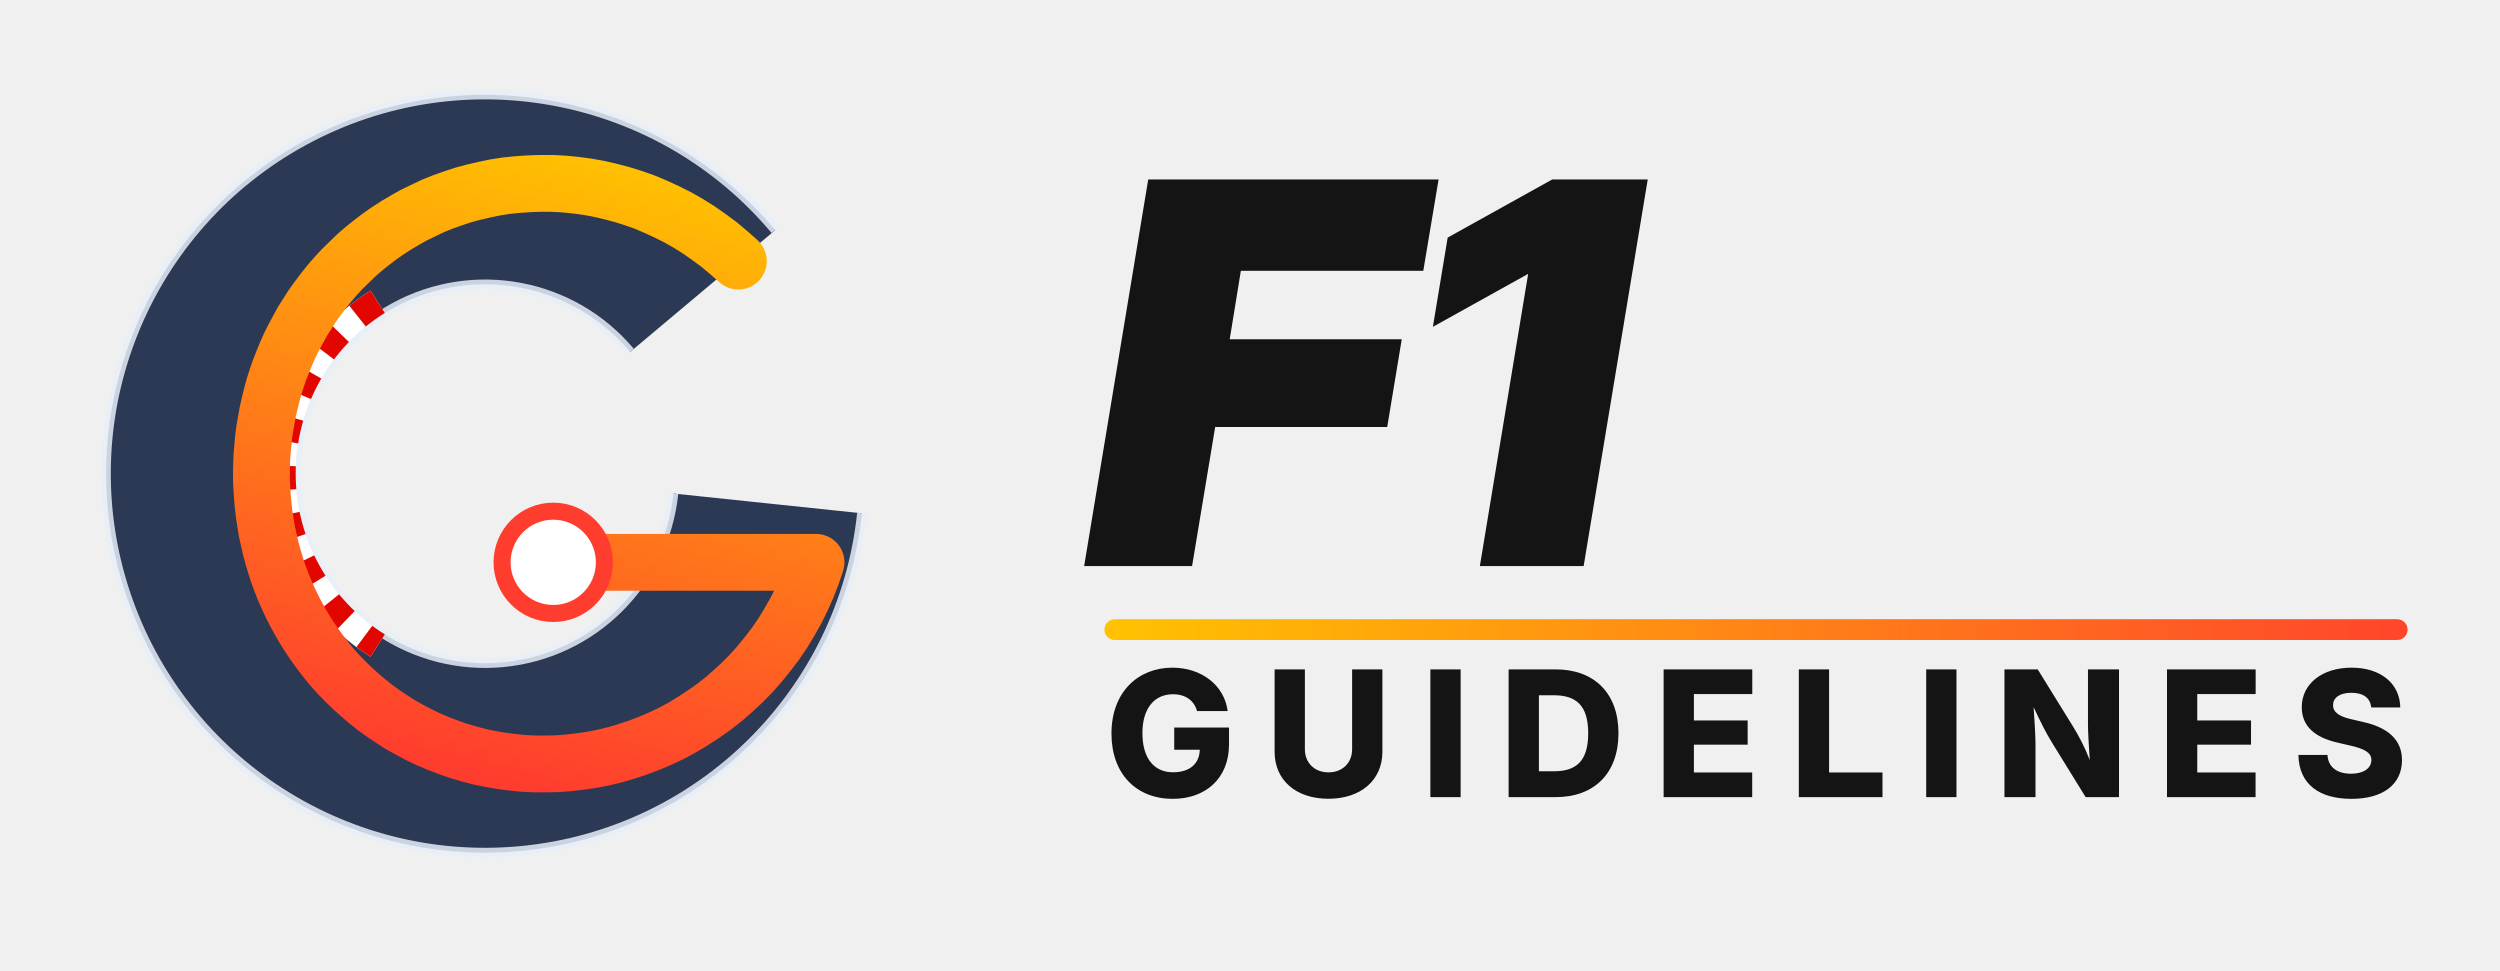
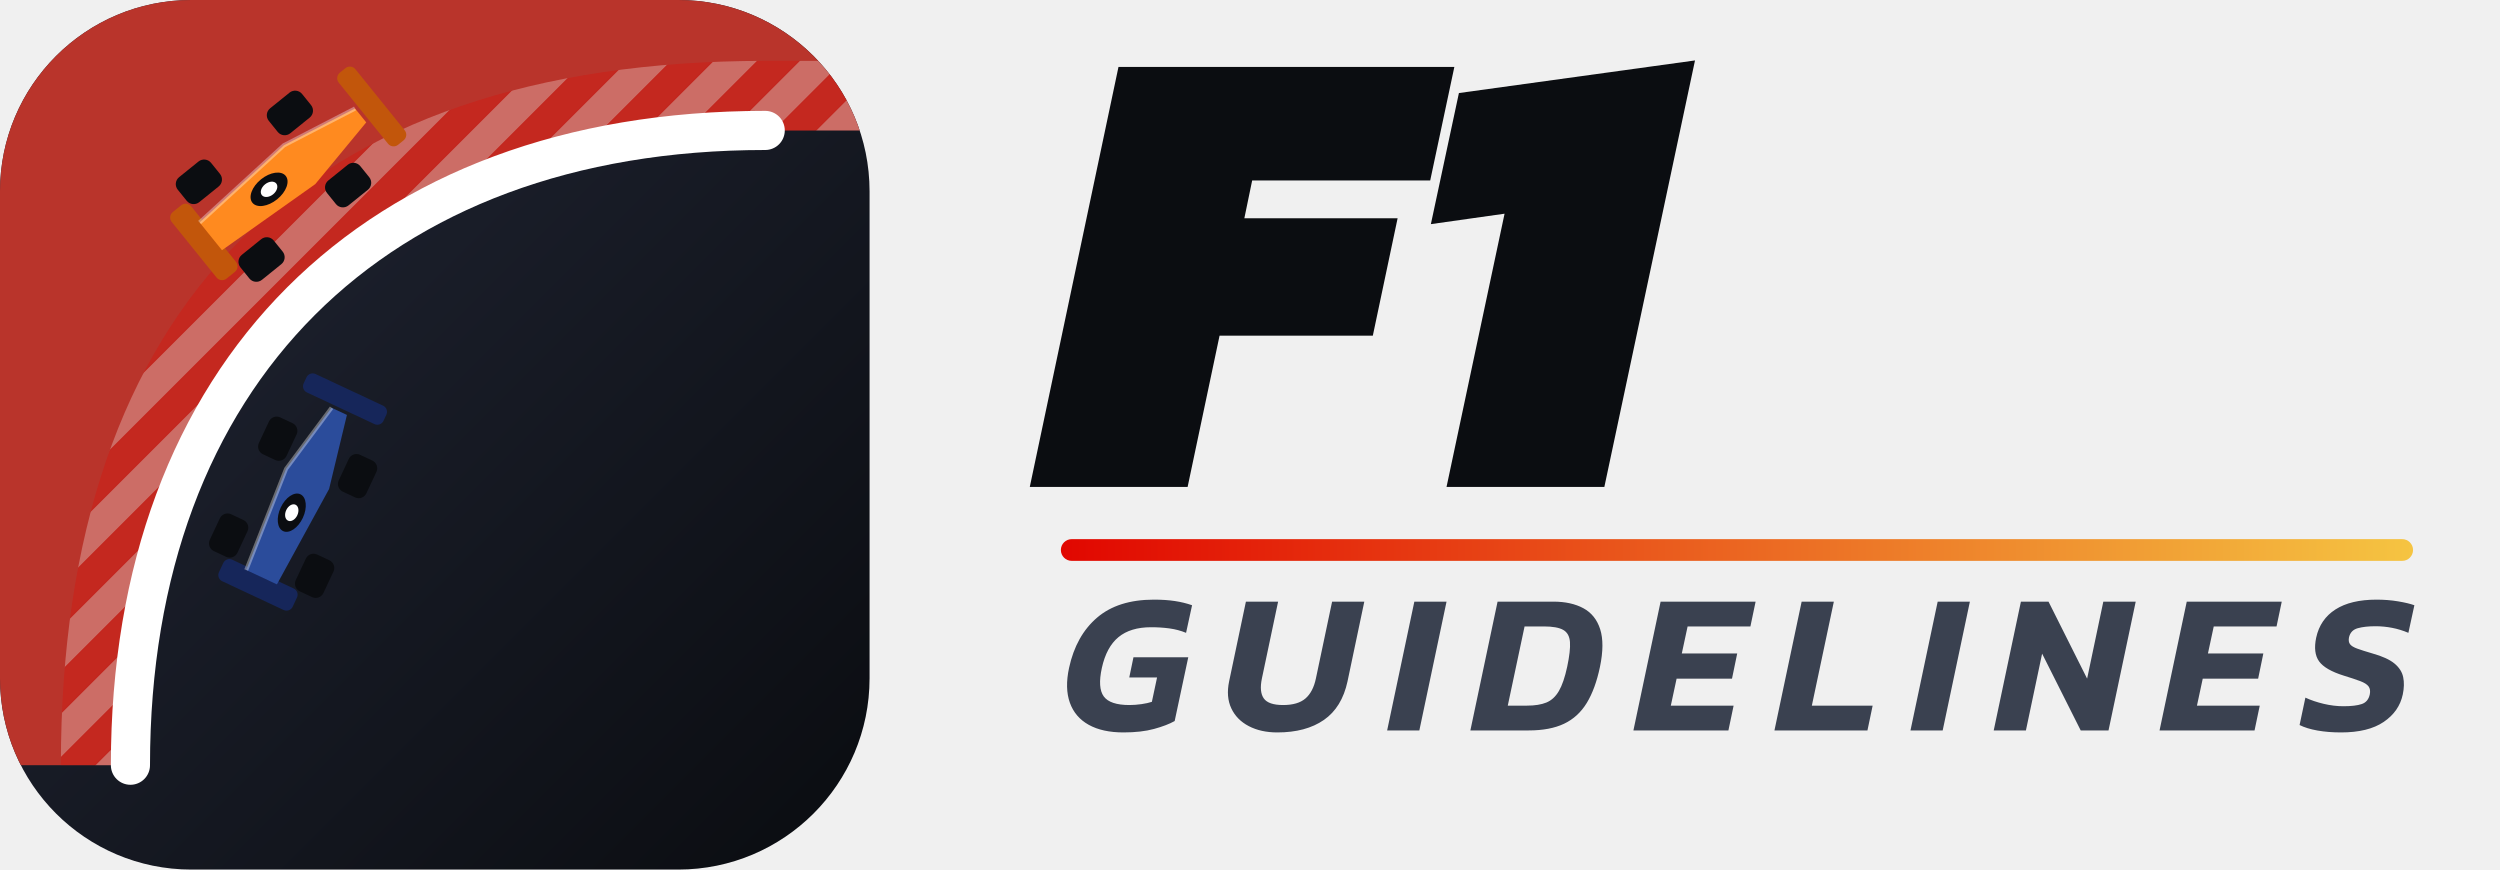
- <svg xmlns="http://www.w3.org/2000/svg" width="1082" height="420" viewBox="0 0 1082 420">
+ <svg xmlns="http://www.w3.org/2000/svg" width="575" height="200" viewBox="0 0 575 200">
+   <g>
+     <defs>
+       <linearGradient id="bgg" x1="0" y1="0" x2="1" y2="1">
+         <stop offset="0" stop-color="#232838" />
+         <stop offset="1" stop-color="#0a0c10" />
+       </linearGradient>
+       <clipPath id="rr">
+         <rect width="200" height="200" rx="44" />
+       </clipPath>
+       <pattern id="kerb" width="14" height="14" patternUnits="userSpaceOnUse" patternTransform="rotate(45)">
+         <rect width="7" height="14" fill="#fff" />
+         <rect x="7" width="7" height="14" fill="#E10600" />
+       </pattern>
+     </defs>
+     <g clip-path="url(#rr)">
+       <rect width="200" height="200" fill="url(#bgg)" />
+       <path d="M30 176 C30 86 86 30 176 30 L200 30 L200 0 L0 0 L0 176 Z" fill="#B9342B" />
+       <path d="M30 176 C30 86 86 30 176 30 L200 30 L200 14 L176 14 C70 14 14 70 14 176 Z" fill="url(#kerb)" opacity=".28" />
+       <path d="M30 176 C30 86 86 30 176 30" fill="none" stroke="#fff" stroke-width="9" stroke-linecap="round" />
+       <g transform="translate(68.1 115.8) rotate(-64.9) scale(0.78)">
+         <rect x="9" y="-17.5" width="12" height="9" rx="2.5" fill="#0b0d11" />
+         <rect x="9" y="8.5" width="12" height="9" rx="2.5" fill="#0b0d11" />
+         <rect x="-23" y="-18.5" width="12" height="9" rx="2.5" fill="#0b0d11" />
+         <rect x="-23" y="9.5" width="12" height="9" rx="2.5" fill="#0b0d11" />
+         <rect x="-30" y="-12" width="7" height="24" rx="2" fill="#16265A" />
+         <path d="M-24 -5 L8 -7 L30 -2.5 L30 2.5 L8 7 L-24 5 Z" fill="#2B4C9B" />
+         <rect x="31" y="-13" width="6" height="26" rx="2" fill="#16265A" />
+         <ellipse cx="-3" cy="0" rx="6" ry="3.6" fill="#0b0d11" />
+         <ellipse cx="-3" cy="0" rx="2.6" ry="1.8" fill="#fff" />
+         <path d="M-24 -5 L8 -7 L30 -2.5" fill="none" stroke="#fff" stroke-opacity=".35" stroke-width="1.2" />
+       </g>
+       <g transform="translate(63.8 42.0) rotate(-38.9) scale(0.82)">
+         <rect x="9" y="-17.5" width="12" height="9" rx="2.5" fill="#0b0d11" />
+         <rect x="9" y="8.5" width="12" height="9" rx="2.5" fill="#0b0d11" />
+         <rect x="-23" y="-18.5" width="12" height="9" rx="2.5" fill="#0b0d11" />
+         <rect x="-23" y="9.5" width="12" height="9" rx="2.5" fill="#0b0d11" />
+         <rect x="-30" y="-12" width="7" height="24" rx="2" fill="#C2560B" />
+         <path d="M-24 -5 L8 -7 L30 -2.5 L30 2.5 L8 7 L-24 5 Z" fill="#FF8A1F" />
+         <rect x="31" y="-13" width="6" height="26" rx="2" fill="#C2560B" />
+         <ellipse cx="-3" cy="0" rx="6" ry="3.6" fill="#0b0d11" />
+         <ellipse cx="-3" cy="0" rx="2.6" ry="1.8" fill="#fff" />
+         <path d="M-24 -5 L8 -7 L30 -2.5" fill="none" stroke="#fff" stroke-opacity=".35" stroke-width="1.2" />
+       </g>
+     </g>
+   </g>
+   <g transform="translate(240 112)">
+     <path d="M-3.15 0.0 17.25 -96.6H94.5L88.95 -70.5H48.0L46.2 -61.8H81.45L75.75 -34.8H40.5L33.15 0.0ZM92.7 0.0 106.05 -62.85 89.1 -60.45 95.55 -90.6 149.85 -98.1 129.0 0.0Z" fill="#0b0d11" />
+   </g>
+   <g transform="translate(244 168)">
+     <path d="M14.398 0.46Q9.568 0.46 6.417 -1.288Q3.266 -3.036 2.07 -6.371Q0.874 -9.706 1.886 -14.398Q3.496 -21.804 8.326 -25.944Q13.156 -30.084 21.39 -30.084Q24.104 -30.084 26.22 -29.762Q28.336 -29.44 30.176 -28.796L28.796 -22.448Q27.002 -23.184 25.001 -23.46Q23.0 -23.736 20.746 -23.736Q16.008 -23.736 13.248 -21.459Q10.488 -19.182 9.43 -14.398Q8.418 -9.798 9.867 -7.82Q11.316 -5.842 15.778 -5.842Q17.112 -5.842 18.538 -6.049Q19.964 -6.256 20.93 -6.578L22.126 -12.19H15.732L16.698 -16.836H29.302L26.174 -2.162Q24.38 -1.15 21.436 -0.345Q18.492 0.46 14.398 0.46ZM49.78 0.46Q46.008 0.46 43.225 -0.989Q40.442 -2.438 39.2 -5.083Q37.958 -7.728 38.694 -11.27L42.558 -29.624H49.964L46.238 -11.96Q45.594 -8.878 46.675 -7.36Q47.756 -5.842 51.114 -5.842Q54.518 -5.842 56.266 -7.36Q58.014 -8.878 58.658 -11.96L62.384 -29.624H69.79L65.926 -11.27Q64.638 -5.29 60.498 -2.415Q56.358 0.46 49.78 0.46ZM75.042 0.0 81.298 -29.624H88.704L82.448 0.0ZM94.186 0.0 100.442 -29.624H113.276Q117.37 -29.624 120.176 -28.106Q122.982 -26.588 124.04 -23.276Q125.098 -19.964 123.994 -14.628Q122.936 -9.568 120.958 -6.325Q118.98 -3.082 115.737 -1.541Q112.494 0.0 107.618 0.0ZM102.788 -5.704H107.204Q109.918 -5.704 111.666 -6.417Q113.414 -7.13 114.541 -9.062Q115.668 -10.994 116.45 -14.628Q117.232 -18.308 117.094 -20.309Q116.956 -22.31 115.553 -23.115Q114.15 -23.92 111.068 -23.92H106.652ZM131.684 0.0 137.94 -29.624H159.79L158.594 -23.92H144.15L142.816 -17.71H155.558L154.362 -11.914H141.62L140.286 -5.704H154.73L153.534 0.0ZM164.122 0.0 170.378 -29.624H177.784L172.724 -5.704H186.708L185.512 0.0ZM195.41 0.0 201.666 -29.624H209.072L202.816 0.0ZM214.554 0.0 220.81 -29.624H227.158L236.036 -11.914L239.762 -29.624H247.214L240.958 0.0H234.564L225.686 -17.664L221.96 0.0ZM252.696 0.0 258.952 -29.624H280.802L279.606 -23.92H265.162L263.828 -17.71H276.57L275.374 -11.914H262.632L261.298 -5.704H275.742L274.546 0.0ZM294.426 0.46Q291.482 0.46 289.021 0.023Q286.56 -0.414 284.904 -1.242L286.238 -7.544Q288.124 -6.67 290.447 -6.118Q292.77 -5.566 294.978 -5.566Q297.738 -5.566 299.21 -6.072Q300.682 -6.578 301.05 -8.28Q301.28 -9.43 300.774 -10.12Q300.268 -10.81 298.865 -11.339Q297.462 -11.868 295.07 -12.604Q290.792 -13.938 289.389 -15.893Q287.986 -17.848 288.722 -21.344Q289.642 -25.576 293.161 -27.83Q296.68 -30.084 302.614 -30.084Q305.19 -30.084 307.536 -29.693Q309.882 -29.302 311.308 -28.796L309.928 -22.448Q308.088 -23.23 306.179 -23.598Q304.27 -23.966 302.384 -23.966Q299.9 -23.966 298.267 -23.506Q296.634 -23.046 296.266 -21.39Q296.082 -20.424 296.496 -19.849Q296.91 -19.274 298.175 -18.814Q299.44 -18.354 301.648 -17.71Q305.098 -16.744 306.731 -15.387Q308.364 -14.03 308.732 -12.259Q309.1 -10.488 308.64 -8.28Q307.812 -4.37 304.247 -1.955Q300.682 0.46 294.426 0.46Z" fill="#3a4150" />
+   </g>
+   <path d="M244 130 L555 130" stroke="#E10600" stroke-width="5" stroke-linecap="round" opacity="0" />
  <defs>
-     <linearGradient id="txt" x1="470" y1="0" x2="1082" y2="0" gradientUnits="userSpaceOnUse">
-       <stop offset="0" stop-color="#FFC400" />
-       <stop offset="1" stop-color="#FF3D2E" />
+     <linearGradient id="ln" x1="0" x2="1">
+       <stop offset="0" stop-color="#E10600" />
+       <stop offset="1" stop-color="#F5C542" />
    </linearGradient>
  </defs>
-   <g transform="translate(0 0) scale(0.82)">
-     <defs>
-       <linearGradient id="l_rl" x1="380" y1="90" x2="300" y2="420" gradientUnits="userSpaceOnUse">
-         <stop offset="0" stop-color="#FFC400" />
-         <stop offset="1" stop-color="#FF3D2E" />
-       </linearGradient>
-     </defs>
-     <path d="M370.9,153.6 A150,150 0 1,0 405.2,265.7" fill="none" stroke="#2B3954" stroke-width="100" stroke-linecap="butt" />
-     <path d="M409.2,121.4 A200,200 0 1,0 454.9,270.9" fill="none" stroke="#E8EEF8" stroke-width="5" stroke-opacity="0.85" />
-     <path d="M332.6,185.7 A100,100 0 1,0 355.5,260.5" fill="none" stroke="#E8EEF8" stroke-width="5" stroke-opacity="0.85" />
-     <path d="M199.3,159.3 A107,107 0 0,0 199.3,340.7" fill="none" stroke="#FFFFFF" stroke-width="14" />
-     <path d="M199.3,159.3 A107,107 0 0,0 199.3,340.7" fill="none" stroke="#E10600" stroke-width="14" stroke-dasharray="13 13" />
-     <path d="M389.7,137.8 L384.7,133.4 L379.6,129.1 L374.3,125.2 L368.9,121.4 L363.3,117.9 L357.7,114.7 L351.9,111.8 L346.0,109.1 L340.1,106.6 L334.1,104.5 L328.0,102.6 L321.9,101.0 L315.8,99.6 L309.6,98.5 L303.5,97.7 L297.4,97.1 L291.3,96.8 L285.2,96.8 L279.2,97.0 L273.2,97.4 L267.3,98.0 L261.5,98.9 L255.7,100.1 L250.1,101.4 L244.5,102.9 L239.1,104.7 L233.7,106.6 L228.5,108.7 L223.5,111.1 L218.5,113.5 L213.7,116.2 L209.0,119.0 L204.5,121.9 L200.1,125.0 L195.9,128.2 L191.8,131.5 L187.9,134.9 L184.2,138.5 L180.5,142.1 L177.1,145.8 L173.8,149.6 L170.7,153.5 L167.7,157.5 L164.8,161.5 L162.2,165.6 L159.6,169.7 L157.3,173.9 L155.0,178.2 L152.9,182.4 L151.0,186.7 L149.2,191.1 L147.5,195.4 L146.0,199.8 L144.6,204.2 L143.4,208.6 L142.3,213.1 L141.3,217.5 L140.5,222.0 L139.7,226.4 L139.1,230.9 L138.7,235.4 L138.3,239.9 L138.1,244.3 L138.0,248.8 L138.0,253.3 L138.2,257.8 L138.5,262.3 L138.9,266.8 L139.4,271.2 L140.1,275.7 L140.8,280.2 L141.8,284.6 L142.8,289.1 L144.0,293.5 L145.3,297.9 L146.7,302.3 L148.3,306.7 L150.0,311.0 L151.9,315.3 L153.9,319.6 L156.1,323.9 L158.4,328.1 L160.8,332.2 L163.4,336.3 L166.2,340.4 L169.1,344.4 L172.1,348.3 L175.3,352.2 L178.7,356.0 L182.2,359.6 L185.9,363.2 L189.8,366.7 L193.8,370.1 L197.9,373.4 L202.2,376.5 L206.7,379.5 L211.2,382.4 L216.0,385.1 L220.9,387.7 L225.9,390.1 L231.0,392.3 L236.3,394.3 L241.6,396.2 L247.1,397.8 L252.7,399.3 L258.4,400.5 L264.2,401.5 L270.1,402.3 L276.0,402.9 L282.0,403.2 L288.1,403.2 L294.2,403.1 L300.3,402.6 L306.4,401.9 L312.6,401.0 L318.7,399.8 L324.8,398.3 L330.9,396.5 L336.9,394.5 L342.9,392.2 L348.8,389.7 L354.7,386.9 L360.4,383.8 L366.0,380.4 L371.5,376.8 L376.9,373.0 L382.1,368.9 L387.1,364.5 L392.0,360.0 L396.7,355.2 L401.1,350.2 L405.4,344.9 L409.5,339.5 L413.3,333.9 L416.8,328.1 L420.2,322.1 L423.2,316.0 L426.0,309.7 L428.5,303.3 L430.7,296.8 L292,296.8" fill="none" stroke="url(#l_rl)" stroke-width="30" stroke-linecap="round" stroke-linejoin="round" />
-     <circle cx="292" cy="296.8" r="27" fill="#FFFFFF" stroke="#FF3D2E" stroke-width="9" />
-   </g>
-   <path d="M469.214 245.0H515.933L525.928 184.805H600.386L606.675 146.846H532.217L537.046 117.197H615.996L622.622 77.666H496.953ZM713.14 77.666H671.812L626.553 102.822L620.151 141.455L661.143 118.657H661.367L640.479 245.0H685.4Z" fill="#141414" />
-   <rect x="478" y="268" width="564" height="9" rx="4.5" fill="url(#txt)" />
-   <path d="M507.576 345.742C521.752 345.742 531.92 336.91 531.92 322.141V314.867H508.207V324.479H519.266C519.117 330.49 514.998 334.238 507.688 334.238C499.338 334.238 494.439 328.041 494.439 317.279C494.439 306.592 499.598 300.469 507.65 300.469C513.105 300.469 516.816 303.178 518.078 307.742H531.326C529.953 296.721 520.119 288.965 507.428 288.965C492.695 288.965 481.043 299.393 481.043 317.465C481.043 334.943 491.768 345.742 507.576 345.742ZM574.955 345.705C588.871 345.705 598.297 337.727 598.297 325.369V289.707H585.197V324.293C585.197 330.119 581.078 334.275 574.955 334.275C568.906 334.275 564.75 330.119 564.75 324.293V289.707H551.65V325.369C551.65 337.727 560.965 345.705 574.955 345.705ZM632.166 289.707H619.066V345.0H632.166ZM673.271 345.0C690.082 345.0 700.472 334.609 700.472 317.354C700.472 300.098 690.082 289.707 673.271 289.707H652.935V345.0ZM666.035 333.793V300.914H672.529C682.214 300.914 687.373 305.367 687.373 317.354C687.373 329.34 682.214 333.793 672.714 333.793ZM720.017 345.0H758.351V334.312H733.117V322.289H756.384V311.824H733.117V300.395H758.388V289.707H720.017ZM778.527 345.0H814.745V334.312H791.626V289.707H778.527ZM846.759 289.707H833.659V345.0H846.759ZM867.528 345.0H880.962V322.104C880.962 318.615 880.591 312.604 880.145 306.035C883.225 312.641 885.266 316.797 888.532 322.104L902.671 345.0H917.106V289.707H903.673V313.234C903.673 317.094 904.081 323.439 904.452 328.969C902.114 322.957 899.813 318.764 897.364 314.682L881.927 289.707H867.528ZM937.876 345.0H976.21V334.312H950.975V322.289H974.243V311.824H950.975V300.395H976.247V289.707H937.876ZM1017.723 345.742C1031.417 345.742 1039.581 339.471 1039.581 328.969C1039.581 320.137 1033.383 314.793 1022.696 312.455L1017.909 311.342C1012.973 310.229 1009.745 308.596 1009.745 305.182C1009.745 302.102 1012.454 299.838 1017.686 299.838C1022.956 299.838 1025.887 302.176 1026.258 306.184H1038.838C1038.69 295.941 1030.526 288.965 1017.723 288.965C1005.18 288.965 996.2 295.83 996.2 306.072C996.2 314.385 1001.989 319.172 1011.526 321.361L1017.389 322.734C1023.438 324.107 1026.333 325.777 1026.333 328.932C1026.333 332.457 1022.993 334.869 1017.575 334.869C1011.6 334.869 1007.629 332.123 1007.333 326.742H994.752C994.975 339.508 1003.881 345.742 1017.723 345.742Z" fill="#141414" />
+   <rect x="244" y="124" width="311" height="5" rx="2.5" fill="url(#ln)" />
</svg>
